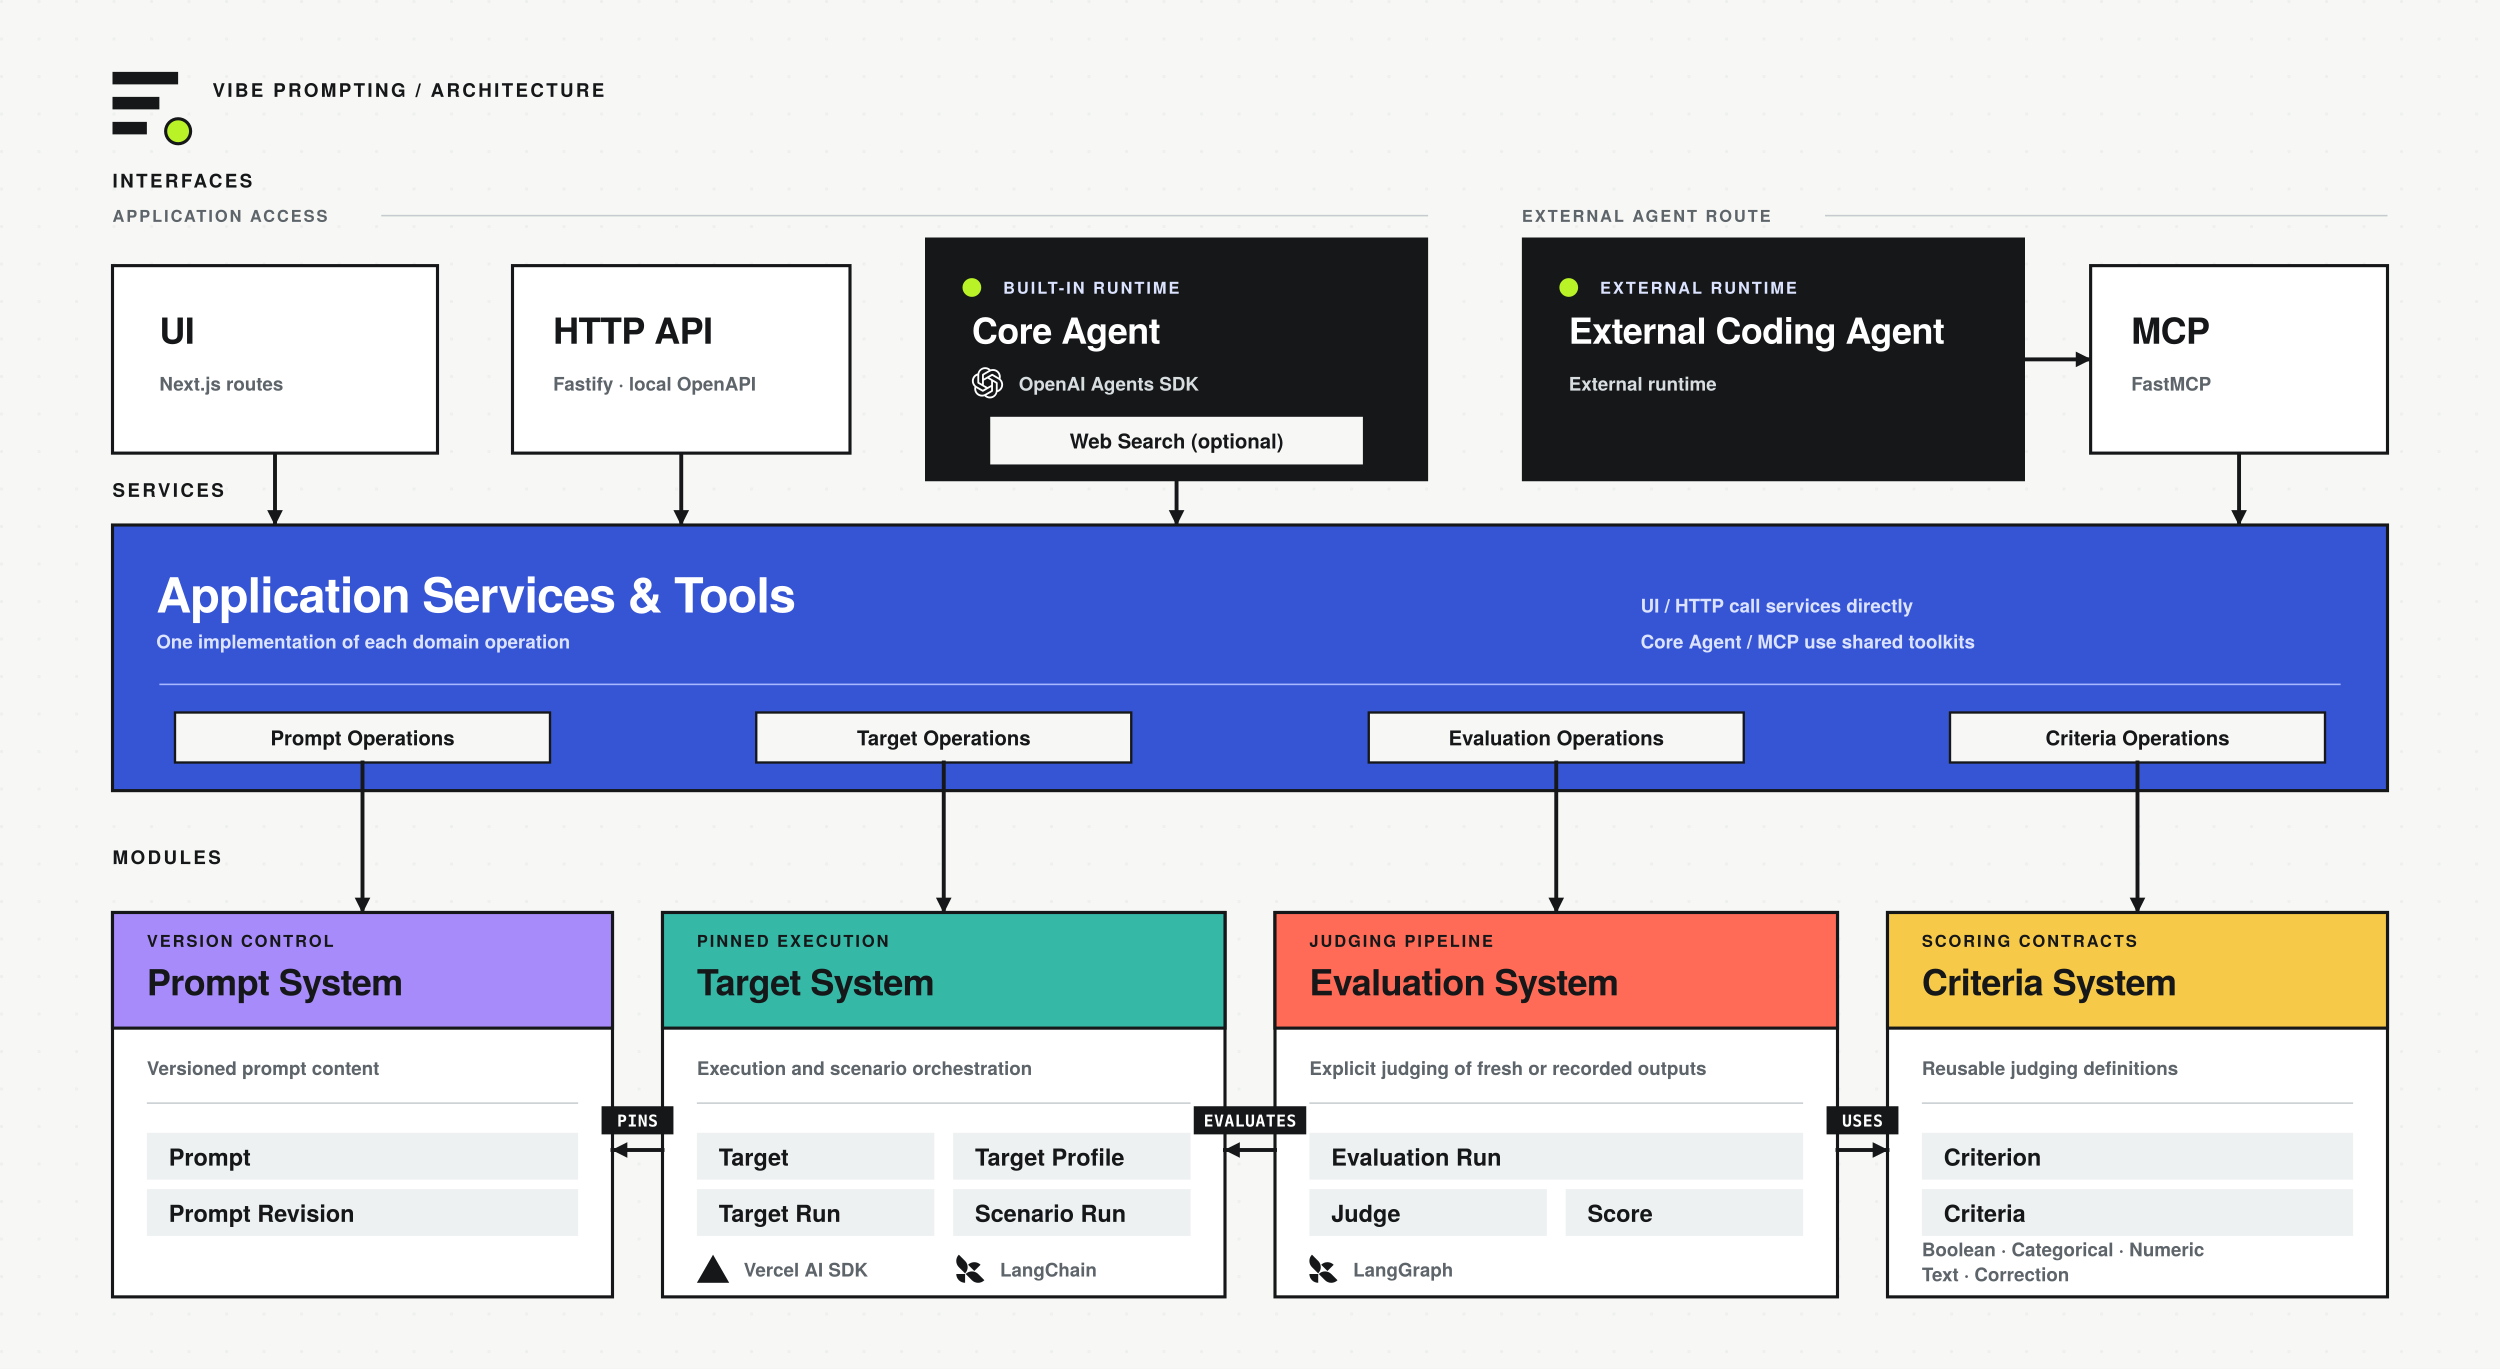
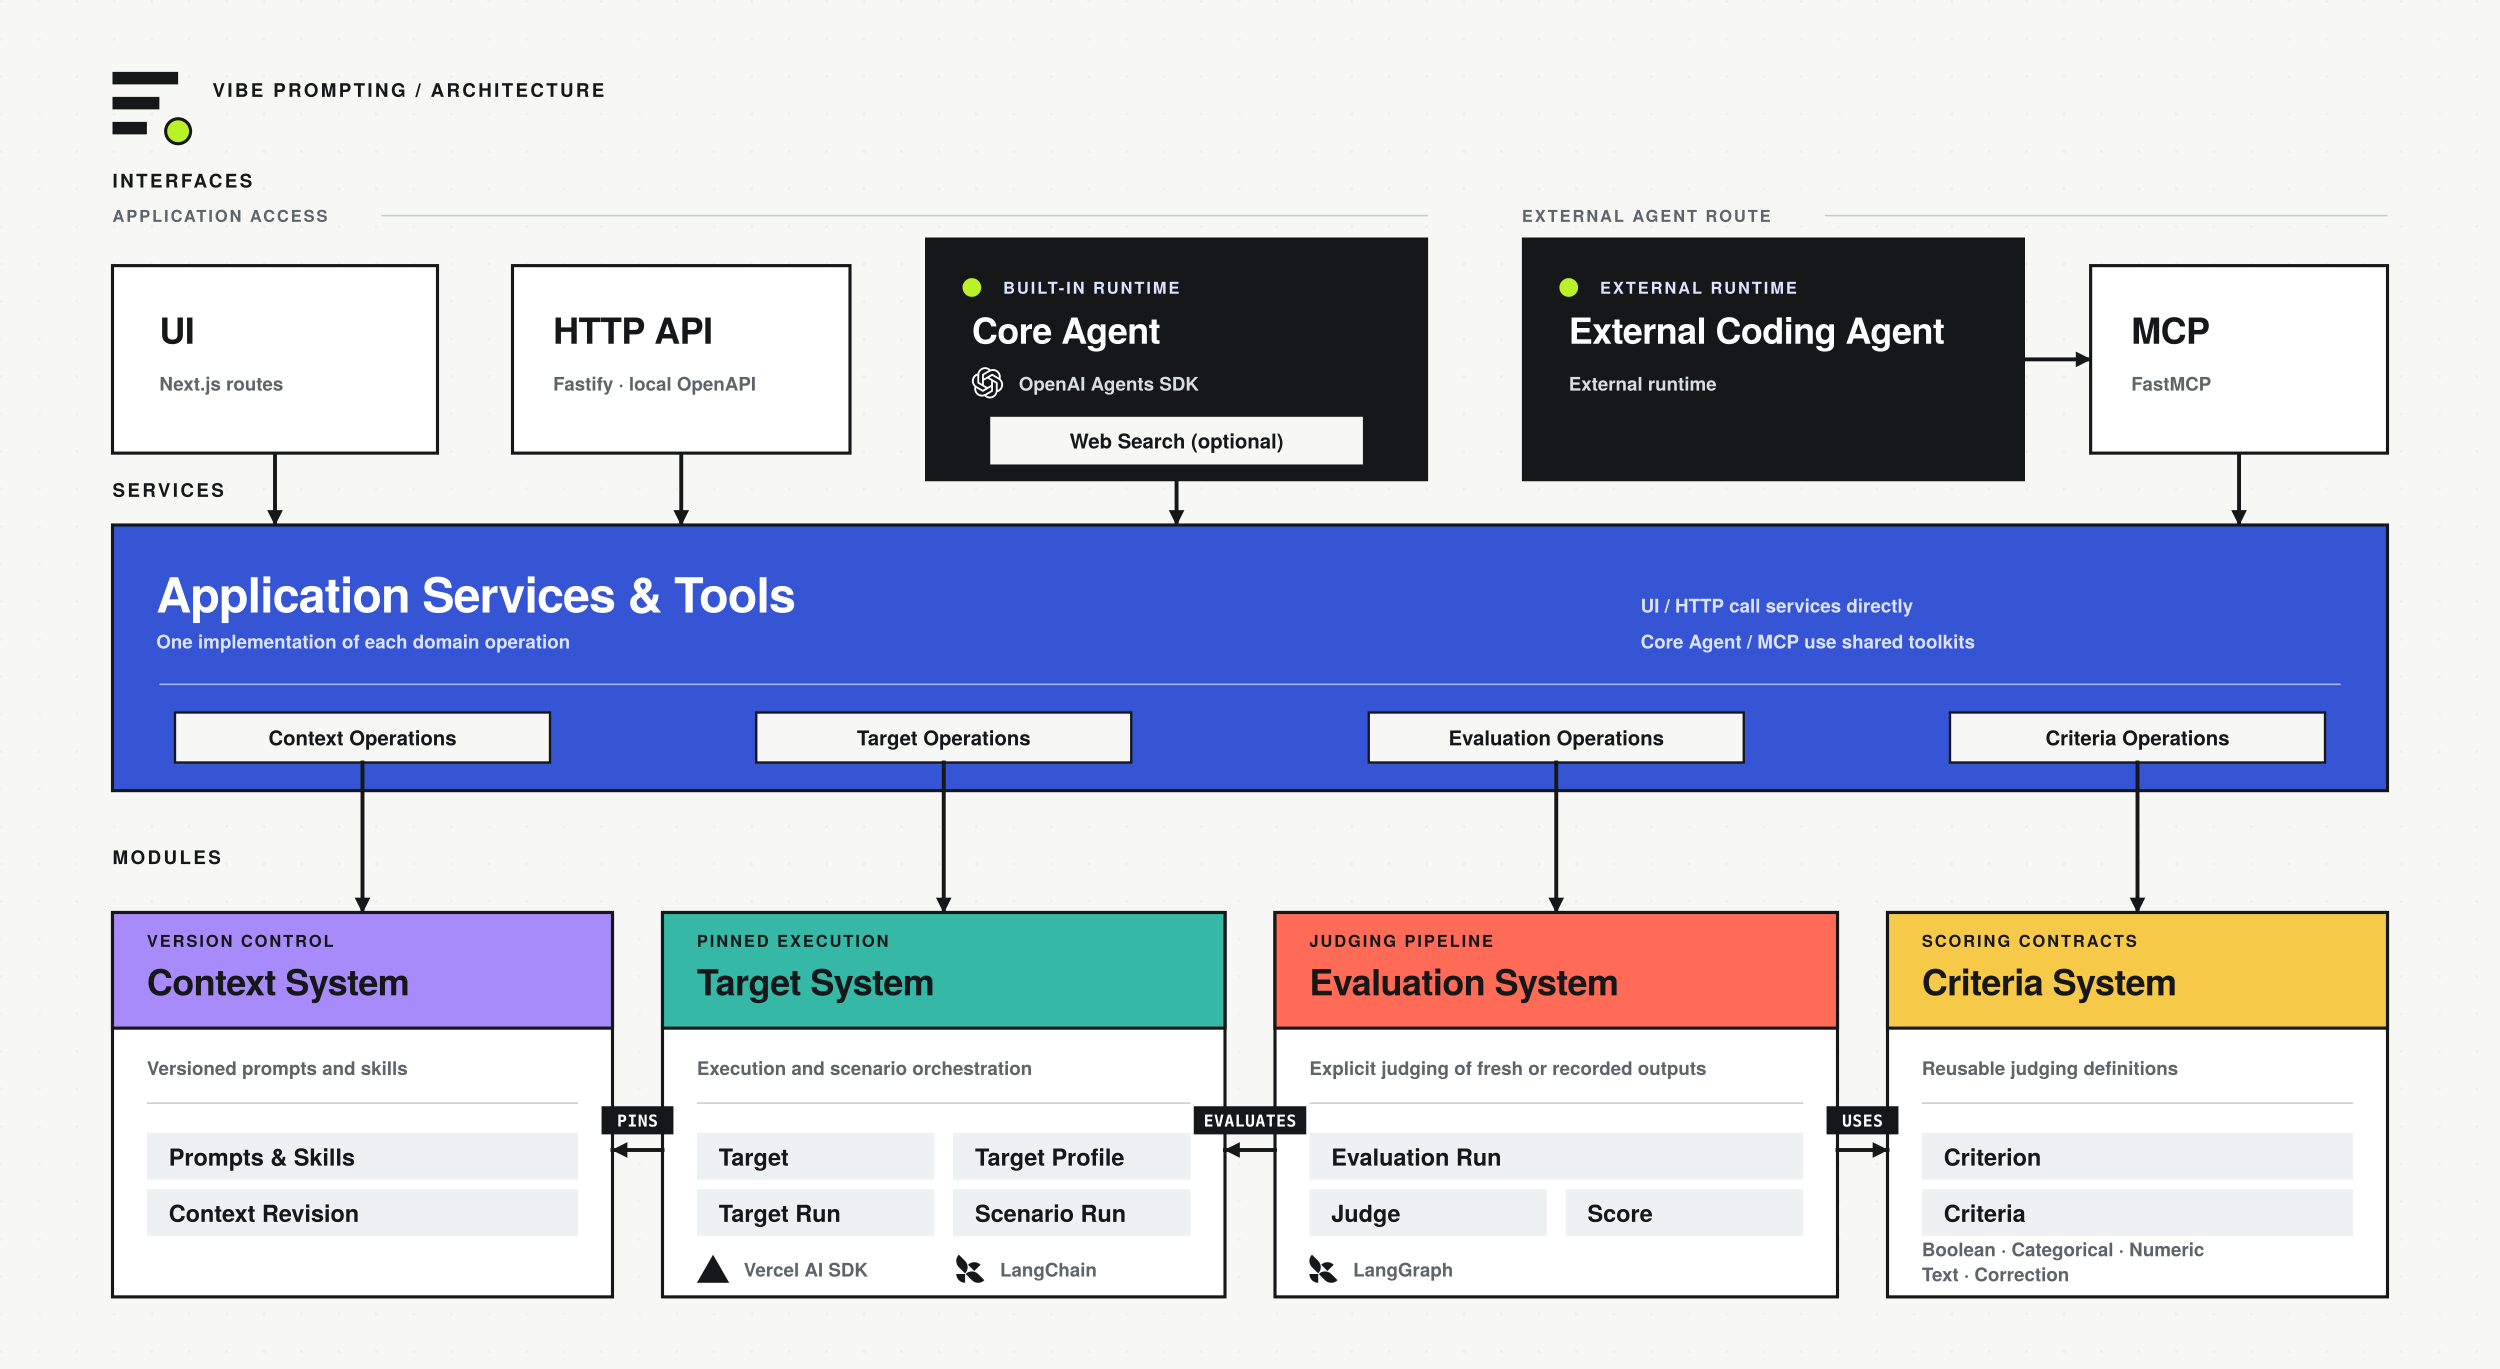
<svg xmlns="http://www.w3.org/2000/svg" width="1600" height="876" viewBox="0 0 1600 876" role="img" aria-labelledby="title desc">
  <defs>
    <symbol id="sdk-openai" viewBox="4 4 40 40">
      <path d="M19.342 18.56V14.76C19.342 14.44 19.461 14.2 19.738 14.04L27.31 9.64C28.341 9.04 29.57 8.76 30.838 8.76C35.595 8.76 38.608 12.48 38.608 16.44C38.608 16.72 38.608 17.04 38.569 17.36L30.719 12.72C30.244 12.44 29.768 12.44 29.292 12.72L19.342 18.56ZM37.023 33.36V24.28C37.023 23.72 36.785 23.32 36.309 23.04L26.359 17.2L29.609 15.32C29.887 15.16 30.125 15.16 30.402 15.32L37.974 19.72C40.155 21 41.621 23.72 41.621 26.36C41.621 29.399 39.837 32.2 37.023 33.36ZM17.003 25.36L13.752 23.44C13.475 23.28 13.356 23.04 13.356 22.72V13.92C13.356 9.64 16.607 6.4 21.007 6.4C22.672 6.4 24.218 6.96 25.526 7.96L17.717 12.52C17.241 12.8 17.003 13.2 17.003 13.761L17.003 25.36ZM24 29.44L19.342 26.8V21.2L24 18.56L28.658 21.2V26.8L24 29.44ZM26.993 41.6C25.328 41.6 23.782 41.04 22.474 40.04L30.283 35.48C30.759 35.2 30.997 34.8 30.997 34.24V22.64L34.287 24.56C34.565 24.72 34.684 24.96 34.684 25.28V34.08C34.684 38.36 31.393 41.6 26.993 41.6ZM17.598 32.68L10.025 28.28C7.845 27 6.378 24.28 6.378 21.64C6.378 18.56 8.202 15.8 11.016 14.64V23.76C11.016 24.32 11.254 24.72 11.73 25L21.641 30.8L18.39 32.68C18.113 32.84 17.875 32.84 17.598 32.68ZM17.162 39.24C12.682 39.24 9.392 35.84 9.392 31.64C9.392 31.32 9.431 31 9.471 30.68L17.28 35.24C17.756 35.52 18.232 35.52 18.707 35.24L28.658 29.44V33.24C28.658 33.56 28.539 33.8 28.261 33.96L20.689 38.36C19.659 38.96 18.43 39.24 17.162 39.24ZM26.993 44C31.79 44 35.794 40.56 36.706 36C41.146 34.84 44 30.64 44 26.36C44 23.56 42.811 20.84 40.67 18.88C40.868 18.04 40.987 17.2 40.987 16.36C40.987 10.64 36.389 6.36 31.076 6.36C30.006 6.36 28.975 6.52 27.945 6.88C26.16 5.12 23.703 4 21.007 4C16.21 4 12.206 7.44 11.294 12C6.854 13.16 4 17.36 4 21.64C4 24.44 5.189 27.16 7.33 29.12C7.132 29.96 7.013 30.8 7.013 31.64C7.013 37.36 11.611 41.64 16.924 41.64C17.994 41.64 19.025 41.48 20.055 41.12C21.839 42.88 24.297 44 26.993 44Z" fill="currentColor" />
    </symbol>
    <symbol id="sdk-vercel" viewBox="0 0 115 100">
      <g>
        <path fill="currentColor" fill-rule="evenodd" d="M57.5 0 115 100H0z" clip-rule="evenodd" />
      </g>
    </symbol>
    <symbol id="sdk-langchain" viewBox="0 0 21.186 21.186">
      <path d="M6.648 14.103C7.894 12.857 8.595 11.164 8.595 9.402C8.595 7.639 7.894 5.947 6.648 4.701L1.947 0C0.701 1.246 0 2.939 0 4.701C0 6.464 0.701 8.156 1.947 9.402L6.647 14.103H6.648Z" fill="currentColor" />
      <path d="M16.485 14.538C15.239 13.292 13.546 12.591 11.784 12.591C10.022 12.591 8.329 13.292 7.083 14.538L11.784 19.239C13.03 20.485 14.723 21.186 16.485 21.186C18.248 21.186 19.94 20.485 21.186 19.239L16.485 14.538H16.485Z" fill="currentColor" />
      <path d="M1.958 19.228C3.205 20.474 4.897 21.175 6.659 21.175V14.527H0.011C0.011 16.289 0.712 17.982 1.958 19.228Z" fill="currentColor" />
      <path d="M18.3 7.587C17.053 6.341 15.361 5.64 13.598 5.64C11.836 5.64 10.143 6.341 8.897 7.588L13.598 12.289L18.3 7.587Z" fill="currentColor" />
    </symbol>
    <pattern id="routing-grid" width="24" height="24" patternUnits="userSpaceOnUse">
      <circle cx="1" cy="1" r="1" fill="#cbd1d4" />
    </pattern>
    <marker id="arrow-dark" viewBox="0 0 12 12" refX="10.5" refY="6" markerWidth="12" markerHeight="12" markerUnits="userSpaceOnUse" orient="auto">
      <path d="M1 1 L11 6 L1 11 Z" fill="#151719" />
    </marker>
    <style>
      text { font-family: "Avenir Next", "Helvetica Neue", ui-sans-serif, system-ui, sans-serif; fill: #151719; }
      .header-meta { font-size: 12px; font-weight: 700; letter-spacing: 1.5px; }
      .lane-label { font-size: 12px; font-weight: 800; letter-spacing: 1.55px; }
      .route-label { font-size: 10.5px; font-weight: 800; letter-spacing: 1.25px; fill: #5d646a; }
      .node-name { font-size: 23px; font-weight: 760; letter-spacing: -0.35px; }
      .node-detail { font-size: 12px; font-weight: 650; fill: #5d646a; }
      .node-detail-inverse { font-size: 12px; font-weight: 650; fill: #d8dde0; }
      .bus-title { font-size: 31px; font-weight: 800; letter-spacing: -0.6px; fill: #ffffff; }
      .bus-detail { font-size: 12px; font-weight: 650; fill: #dce3ff; }
      .tool-item { fill: #f7f8f5; stroke: #151719; stroke-width: 1.5; }
      .tool-name { font-size: 13px; font-weight: 750; fill: #151719; }
      .module-title { font-size: 23px; font-weight: 800; letter-spacing: -0.35px; }
      .module-title-inverse { font-size: 23px; font-weight: 800; letter-spacing: -0.35px; fill: #ffffff; }
      .module-kicker { font-size: 10.5px; font-weight: 800; letter-spacing: 1.25px; }
      .module-kicker-inverse { font-size: 10.5px; font-weight: 800; letter-spacing: 1.25px; fill: #dce3ff; }
      .module-detail { font-size: 12px; font-weight: 650; fill: #5d646a; }
      .item { font-size: 15px; font-weight: 720; }
      .edge-label { font-family: "SFMono-Regular", "Cascadia Mono", Menlo, monospace; font-size: 10.5px; font-weight: 750; letter-spacing: 0.3px; fill: #ffffff; }
      .flow, .ownership, .relation { fill: none; stroke: #151719; stroke-width: 2.5; stroke-linecap: square; stroke-linejoin: miter; marker-end: url(#arrow-dark); }
    </style>
  </defs>
  <rect width="1600" height="876" fill="#f7f8f5" />
  <rect width="1600" height="876" fill="url(#routing-grid)" opacity="0.24" />
  <g id="header" transform="translate(8 -16)">
    <g id="product-mark" transform="translate(64 62)">
      <path d="M0 0 H42 V8 H0 Z M0 16 H30 V24 H0 Z M0 32 H22 V40 H0 Z" fill="#151719" />
      <circle cx="42" cy="38" r="8" fill="#b9f227" stroke="#151719" stroke-width="2" />
    </g>
    <text x="128" y="78" class="header-meta">VIBE PROMPTING / ARCHITECTURE</text>
  </g>
  <g id="architecture-map" transform="translate(8 -78)">
    <g id="access-lane">
      <text x="64" y="198" class="lane-label">INTERFACES</text>
      <g id="route-labels">
        <text x="64" y="220" class="route-label">APPLICATION ACCESS</text>
        <line x1="236" y1="216" x2="906" y2="216" stroke="#c5cbce" stroke-width="1" />
        <text x="966" y="220" class="route-label">EXTERNAL AGENT ROUTE</text>
        <line x1="1160" y1="216" x2="1520" y2="216" stroke="#c5cbce" stroke-width="1" />
      </g>
      <g id="access-flows">
        <path class="flow" d="M168 368 V414" />
        <path class="flow" d="M428 368 V414" />
        <path class="flow" d="M1288 308 H1330" />
        <path class="flow" d="M745 386 V414" />
        <path class="flow" d="M1425 368 V414" />
      </g>
      <g id="ui">
        <rect x="64" y="248" width="208" height="120" fill="#ffffff" stroke="#151719" stroke-width="2" />
        <text x="94" y="298" class="node-name">UI</text>
        <text x="94" y="328" class="node-detail">Next.js routes</text>
      </g>
      <g id="http-api">
        <rect x="320" y="248" width="216" height="120" fill="#ffffff" stroke="#151719" stroke-width="2" />
        <text x="346" y="298" class="node-name">HTTP API</text>
        <text x="346" y="328" class="node-detail">Fastify · local OpenAPI</text>
      </g>
      <g id="core-agent">
        <rect x="584" y="230" width="322" height="156" fill="#151719" />
        <circle cx="614" cy="262" r="6" fill="#b9f227" />
        <text x="634" y="266" class="module-kicker-inverse">BUILT-IN RUNTIME</text>
        <text x="614" y="298" class="module-title-inverse">Core Agent</text>
        <g id="openai-sdk-brand" aria-label="OpenAI Agents SDK" color="#ffffff">
          <use href="#sdk-openai" x="614" y="313" width="20" height="20" />
          <text x="644" y="328" class="node-detail-inverse">OpenAI Agents SDK</text>
        </g>
        <g id="core-web-search">
          <rect x="625" y="344" width="240" height="32" class="tool-item" />
          <text x="745" y="365" class="tool-name" text-anchor="middle">Web Search (optional)</text>
        </g>
      </g>
      <g id="external-coding-agent">
        <rect x="966" y="230" width="322" height="156" fill="#151719" />
        <circle cx="996" cy="262" r="6" fill="#b9f227" />
        <text x="1016" y="266" class="module-kicker-inverse">EXTERNAL RUNTIME</text>
        <text x="996" y="298" class="module-title-inverse">External Coding Agent</text>
        <text x="996" y="328" class="node-detail-inverse">External runtime</text>
      </g>
      <g id="mcp">
        <rect x="1330" y="248" width="190" height="120" fill="#ffffff" stroke="#151719" stroke-width="2" />
        <text x="1356" y="298" class="node-name">MCP</text>
        <text x="1356" y="328" class="node-detail">FastMCP</text>
      </g>
    </g>
    <g id="tool-lane">
      <text x="64" y="396" class="lane-label">SERVICES</text>
    </g>
    <g id="agent-tools" transform="translate(0 24)">
      <rect x="64" y="390" width="1456" height="170" fill="#3655d4" stroke="#151719" stroke-width="2" />
      <text x="92" y="446" class="bus-title">Application Services &amp; Tools</text>
      <text x="92" y="469" class="bus-detail">One implementation of each domain operation</text>
      <g id="access-modes">
        <text x="1042" y="446" class="bus-detail">UI / HTTP call services directly</text>
        <text x="1042" y="469" class="bus-detail">Core Agent / MCP use shared toolkits</text>
      </g>
      <g id="tool-ports">
        <line x1="94" y1="492" x2="1490" y2="492" stroke="#a8b8ff" stroke-width="1" />
-         <g id="prompt-tools">
+         <g id="context-tools">
          <rect x="104" y="510" width="240" height="32" class="tool-item" />
-           <text x="224" y="531" class="tool-name" text-anchor="middle">Prompt Operations</text>
+           <text x="224" y="531" class="tool-name" text-anchor="middle">Context Operations</text>
        </g>
        <g id="target-tools">
          <rect x="476" y="510" width="240" height="32" class="tool-item" />
          <text x="596" y="531" class="tool-name" text-anchor="middle">Target Operations</text>
        </g>
        <g id="evaluation-tools">
          <rect x="868" y="510" width="240" height="32" class="tool-item" />
          <text x="988" y="531" class="tool-name" text-anchor="middle">Evaluation Operations</text>
        </g>
        <g id="criteria-tools">
          <rect x="1240" y="510" width="240" height="32" class="tool-item" />
          <text x="1360" y="531" class="tool-name" text-anchor="middle">Criteria Operations</text>
        </g>
      </g>
    </g>
    <g id="tool-ownership" transform="translate(0 24)">
      <path class="ownership" d="M224 542 V638" />
      <path class="ownership" d="M596 542 V638" />
      <path class="ownership" d="M988 542 V638" />
      <path class="ownership" d="M1360 542 V638" />
    </g>
    <g id="domain-lane" transform="translate(0 24)">
      <text x="64" y="607" class="lane-label">MODULES</text>
-       <g id="prompt-system">
+       <g id="context-system">
        <rect x="64" y="638" width="320" height="246" fill="#ffffff" stroke="#151719" stroke-width="2" />
        <rect x="64" y="638" width="320" height="74" fill="#a78bfa" stroke="#151719" stroke-width="2" />
        <text x="86" y="660" class="module-kicker">VERSION CONTROL</text>
-         <text x="86" y="691" class="module-title">Prompt System</text>
-         <text x="86" y="742" class="module-detail">Versioned prompt content</text>
+         <text x="86" y="691" class="module-title">Context System</text>
+         <text x="86" y="742" class="module-detail">Versioned prompts and skills</text>
        <line x1="86" y1="760" x2="362" y2="760" stroke="#c8ced1" />
        <rect x="86" y="779" width="276" height="30" fill="#eef1f2" />
-         <text x="100" y="800" class="item">Prompt</text>
+         <text x="100" y="800" class="item">Prompts &amp; Skills</text>
        <rect x="86" y="815" width="276" height="30" fill="#eef1f2" />
-         <text x="100" y="836" class="item">Prompt Revision</text>
+         <text x="100" y="836" class="item">Context Revision</text>
      </g>
      <g id="target-system">
        <rect x="416" y="638" width="360" height="246" fill="#ffffff" stroke="#151719" stroke-width="2" />
        <rect x="416" y="638" width="360" height="74" fill="#35b8a6" stroke="#151719" stroke-width="2" />
        <text x="438" y="660" class="module-kicker">PINNED EXECUTION</text>
        <text x="438" y="691" class="module-title">Target System</text>
        <text x="438" y="742" class="module-detail">Execution and scenario orchestration</text>
        <line x1="438" y1="760" x2="754" y2="760" stroke="#c8ced1" />
        <rect x="438" y="779" width="152" height="30" fill="#eef1f2" />
        <text x="452" y="800" class="item">Target</text>
        <rect x="602" y="779" width="152" height="30" fill="#eef1f2" />
        <text x="616" y="800" class="item">Target Profile</text>
        <rect x="438" y="815" width="152" height="30" fill="#eef1f2" />
        <text x="452" y="836" class="item">Target Run</text>
        <rect x="602" y="815" width="152" height="30" fill="#eef1f2" />
        <text x="616" y="836" class="item">Scenario Run</text>
        <g id="target-sdk-brands" color="#151719">
          <g aria-label="Vercel AI SDK">
            <use href="#sdk-vercel" x="438" y="857" width="20.7" height="18" />
            <text x="468" y="871" class="node-detail">Vercel AI SDK</text>
          </g>
          <g aria-label="LangChain">
            <use href="#sdk-langchain" x="604" y="857" width="18" height="18" />
            <text x="632" y="871" class="node-detail">LangChain</text>
          </g>
        </g>
      </g>
      <g id="evaluation-system">
        <rect x="808" y="638" width="360" height="246" fill="#ffffff" stroke="#151719" stroke-width="2" />
        <rect x="808" y="638" width="360" height="74" fill="#ff6b57" stroke="#151719" stroke-width="2" />
        <text x="830" y="660" class="module-kicker">JUDGING PIPELINE</text>
        <text x="830" y="691" class="module-title">Evaluation System</text>
        <text x="830" y="742" class="module-detail">Explicit judging of fresh or recorded outputs</text>
        <line x1="830" y1="760" x2="1146" y2="760" stroke="#c8ced1" />
        <rect x="830" y="779" width="316" height="30" fill="#eef1f2" />
        <text x="844" y="800" class="item">Evaluation Run</text>
        <rect x="830" y="815" width="152" height="30" fill="#eef1f2" />
        <text x="844" y="836" class="item">Judge</text>
        <rect x="994" y="815" width="152" height="30" fill="#eef1f2" />
        <text x="1008" y="836" class="item">Score</text>
        <g id="langgraph-sdk-brand" aria-label="LangGraph" color="#151719">
          <use href="#sdk-langchain" x="830" y="857" width="18" height="18" />
          <text x="858" y="871" class="node-detail">LangGraph</text>
        </g>
      </g>
      <g id="criteria">
        <rect x="1200" y="638" width="320" height="246" fill="#ffffff" stroke="#151719" stroke-width="2" />
        <rect x="1200" y="638" width="320" height="74" fill="#f7c948" stroke="#151719" stroke-width="2" />
        <text x="1222" y="660" class="module-kicker">SCORING CONTRACTS</text>
        <text x="1222" y="691" class="module-title">Criteria System</text>
        <text x="1222" y="742" class="module-detail">Reusable judging definitions</text>
        <line x1="1222" y1="760" x2="1498" y2="760" stroke="#c8ced1" />
        <rect x="1222" y="779" width="276" height="30" fill="#eef1f2" />
        <text x="1236" y="800" class="item">Criterion</text>
        <rect x="1222" y="815" width="276" height="30" fill="#eef1f2" />
        <text x="1236" y="836" class="item">Criteria</text>
        <text x="1222" y="858" class="node-detail">Boolean · Categorical · Numeric</text>
        <text x="1222" y="874" class="node-detail">Text · Correction</text>
      </g>
    </g>
    <g id="domain-relationships" transform="translate(0 24)">
      <path class="relation" d="M416 790 H384" />
      <rect x="377" y="762" width="46" height="18" fill="#151719" />
      <text x="400" y="775" class="edge-label" text-anchor="middle">PINS</text>
      <path class="relation" d="M808 790 H776" />
      <rect x="756" y="762" width="72" height="18" fill="#151719" />
      <text x="792" y="775" class="edge-label" text-anchor="middle">EVALUATES</text>
      <path class="relation" d="M1168 790 H1200" />
      <rect x="1161" y="762" width="46" height="18" fill="#151719" />
      <text x="1184" y="775" class="edge-label" text-anchor="middle">USES</text>
    </g>
  </g>
</svg>
